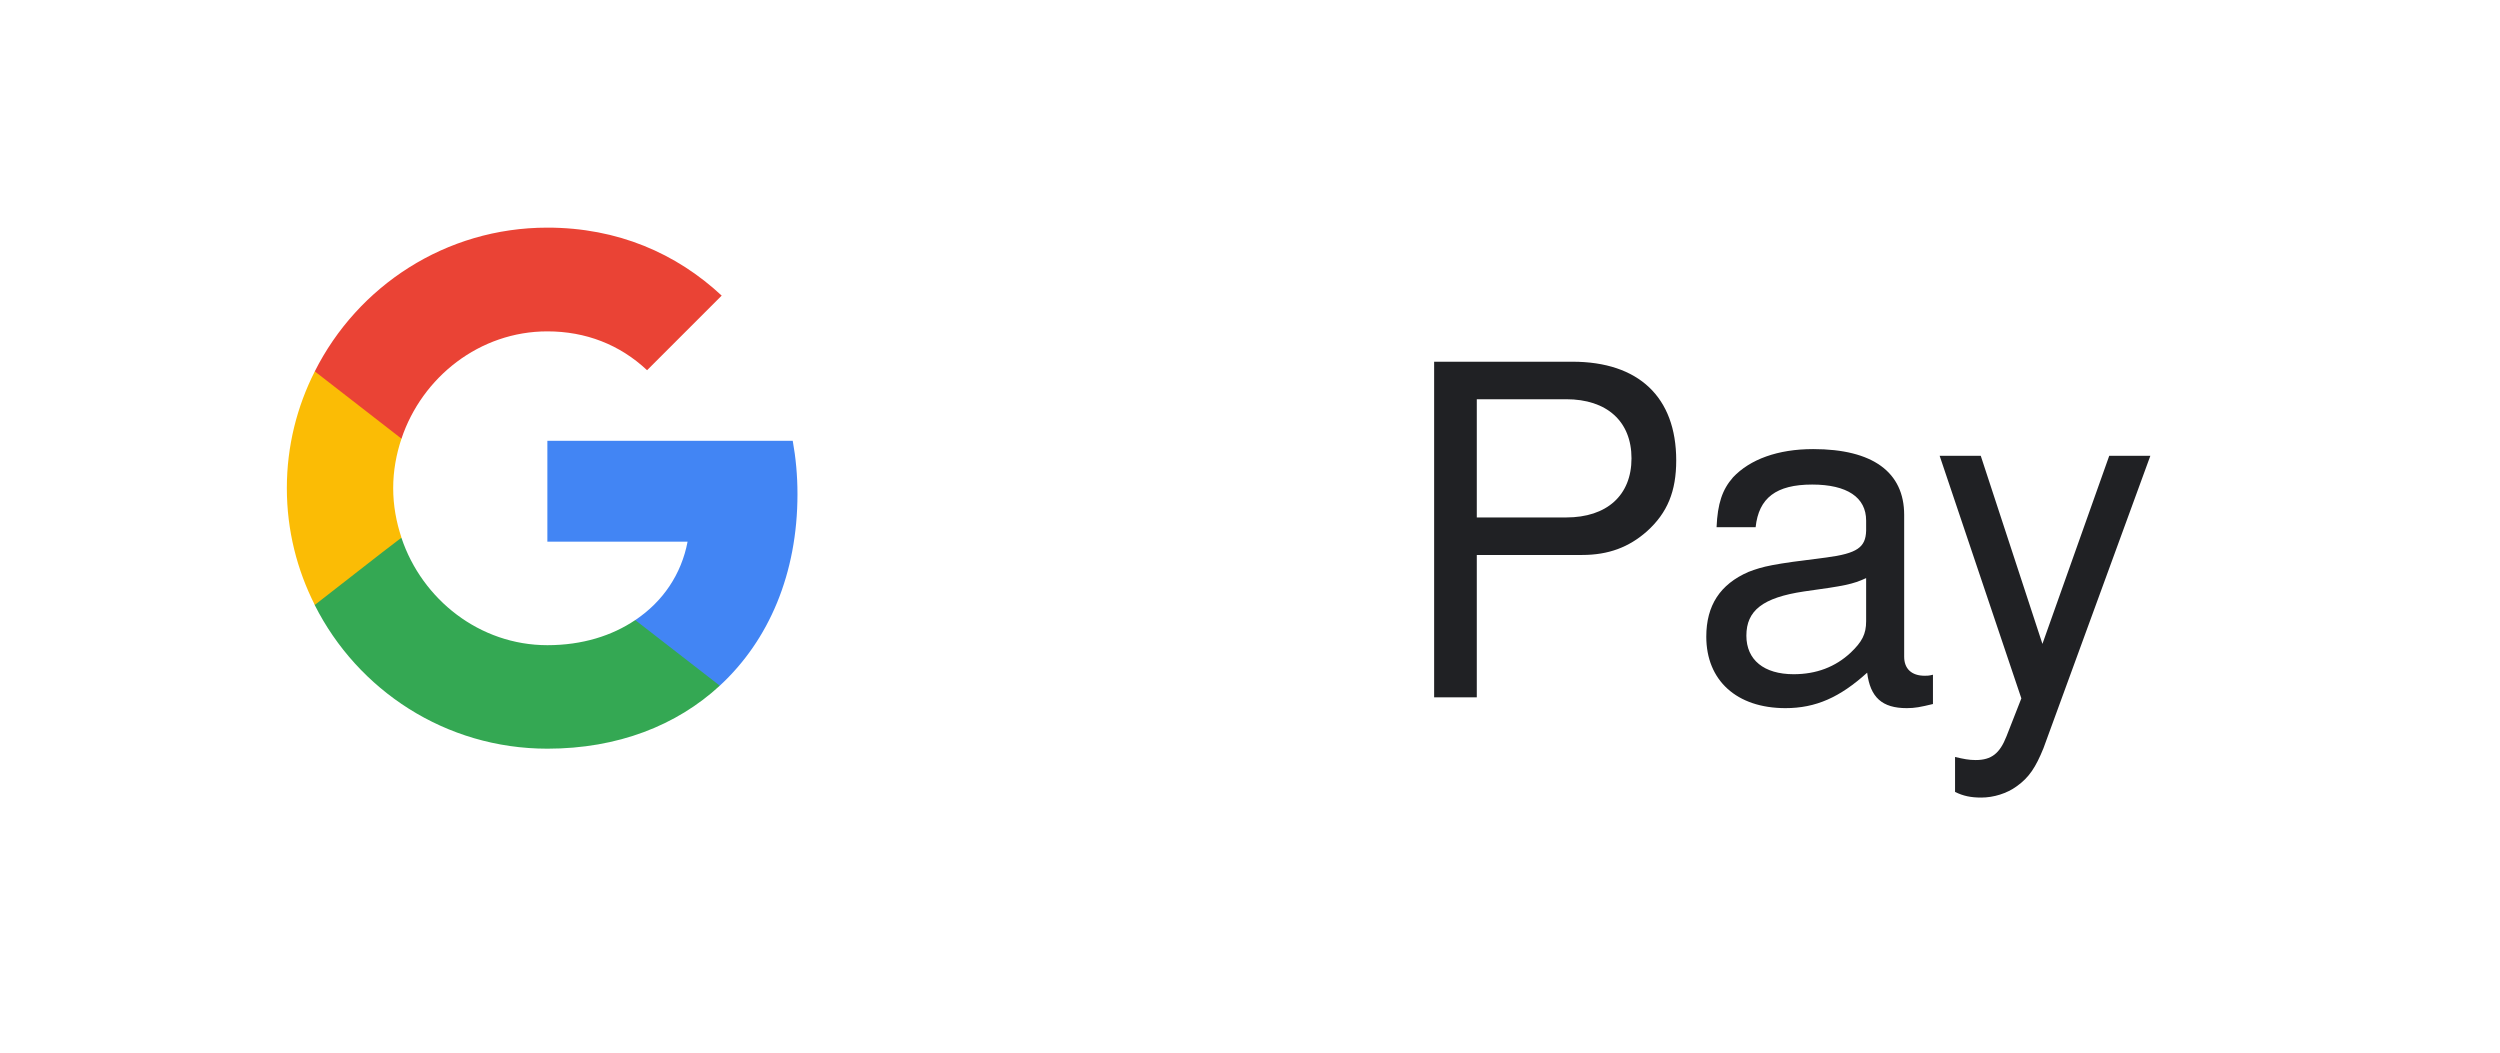
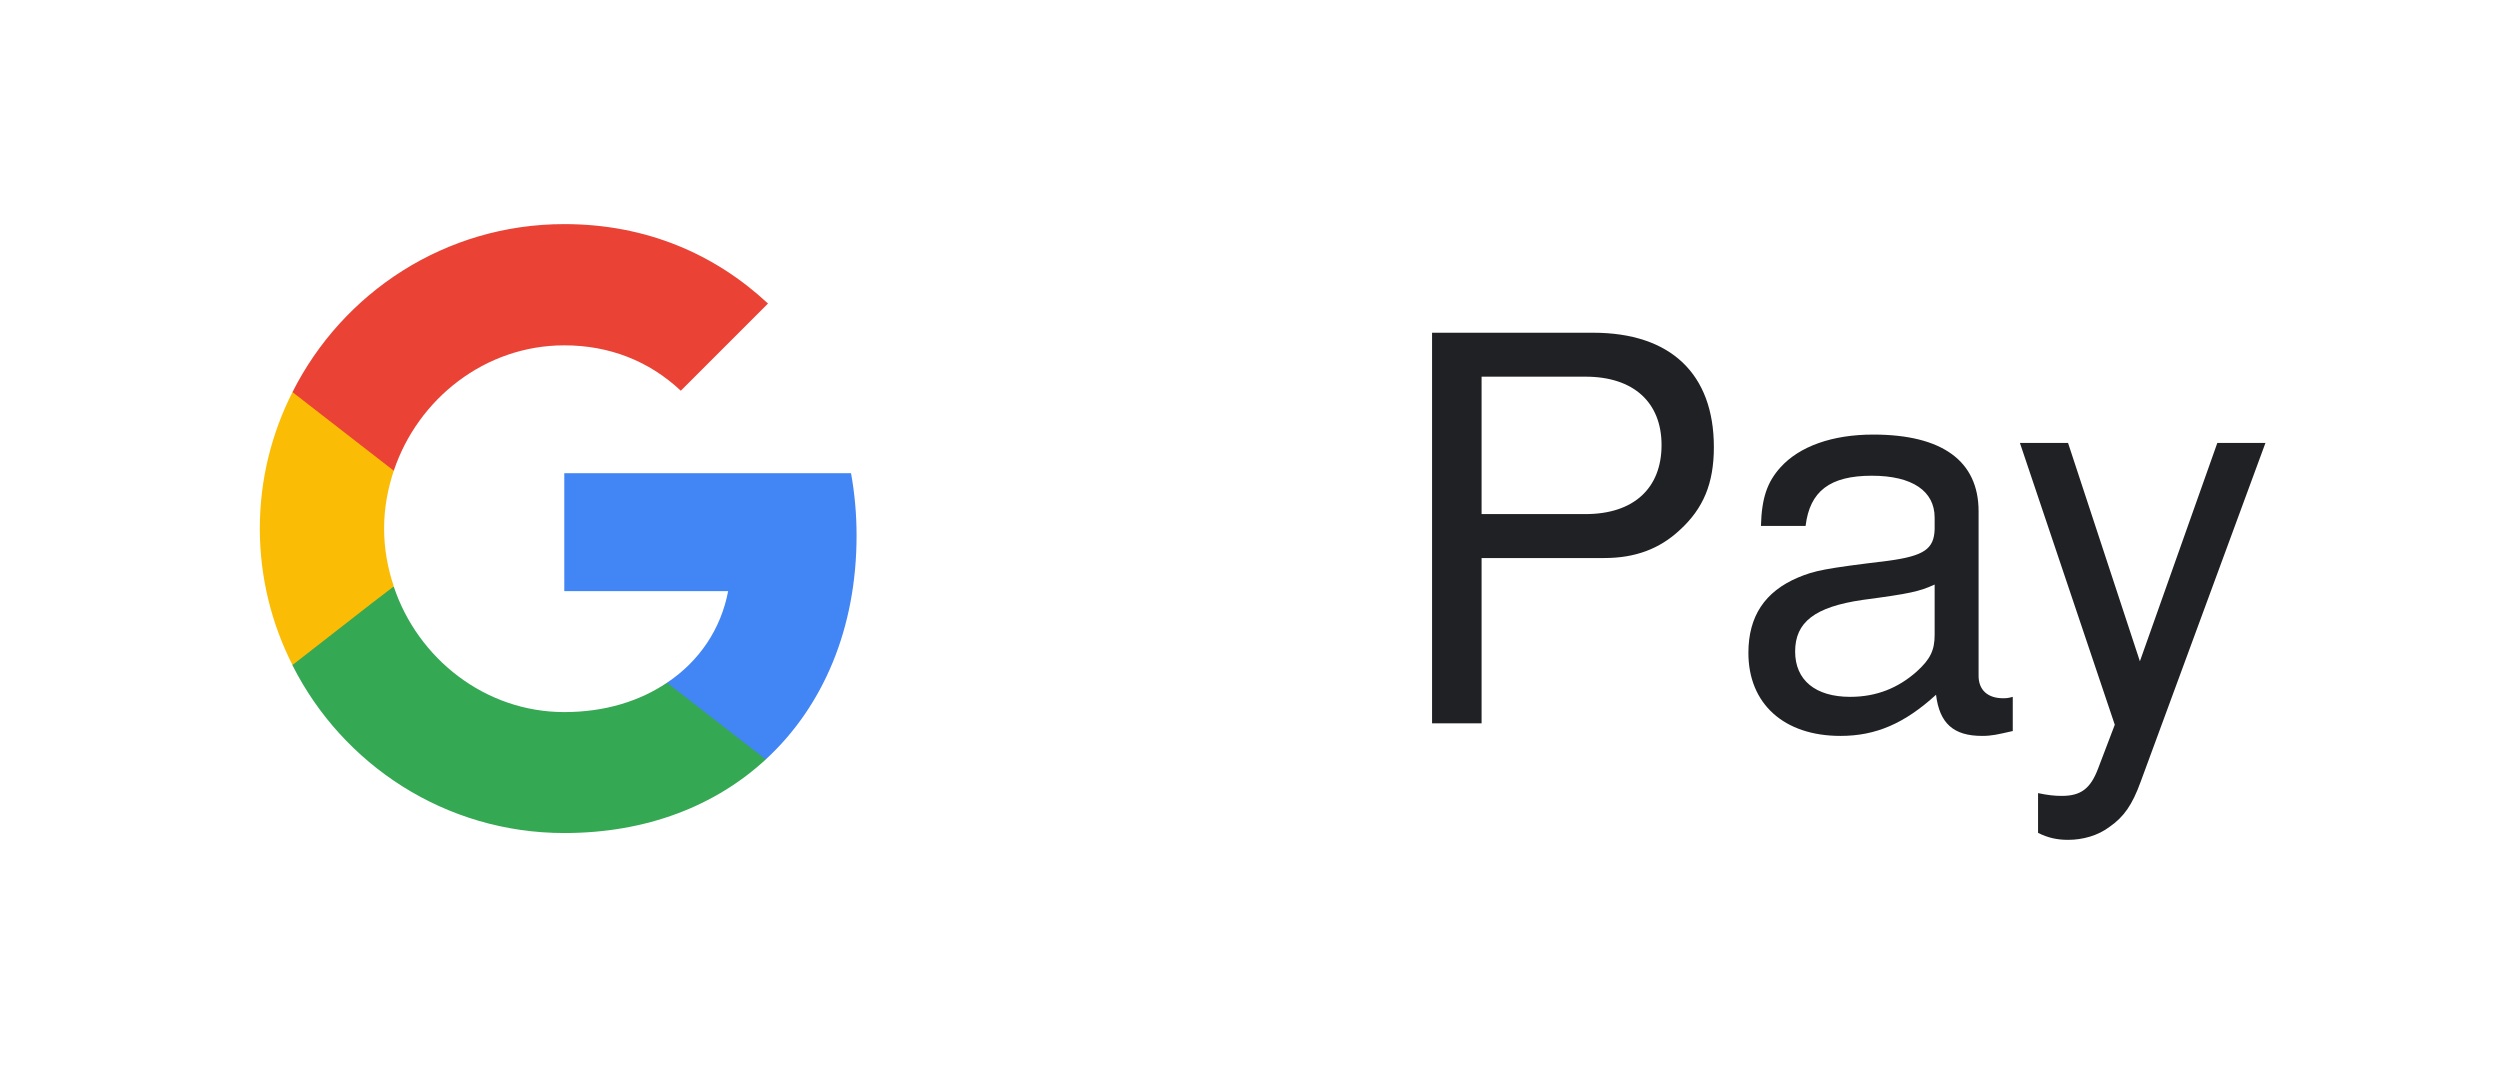
- <svg xmlns="http://www.w3.org/2000/svg" viewBox="0 0 76 32" role="img" aria-label="Google Pay">
-   <g transform="translate(8,6.2) scale(.72)">
+ <svg xmlns="http://www.w3.org/2000/svg" viewBox="0 0 56 24" role="img" aria-label="Google Pay">
+   <g transform="translate(5.2,4.4) scale(.62)">
    <path fill="#4285F4" d="M22.56 12.25c0-.78-.07-1.53-.2-2.25H12v4.26h5.92c-.26 1.37-1.04 2.53-2.21 3.31v2.77h3.57c2.08-1.92 3.28-4.74 3.28-8.09z" />
    <path fill="#34A853" d="M12 23c2.97 0 5.46-.98 7.28-2.66l-3.57-2.77c-.98.66-2.23 1.06-3.71 1.06-2.86 0-5.29-1.93-6.16-4.53H2.18v2.84C3.99 20.53 7.7 23 12 23z" />
    <path fill="#FBBC05" d="M5.84 14.09c-.22-.66-.35-1.36-.35-2.09s.13-1.43.35-2.09V7.07H2.18C1.43 8.55 1 10.22 1 12s.43 3.45 1.18 4.93l2.85-2.22.81-.62z" />
    <path fill="#EA4335" d="M12 5.38c1.62 0 3.06.56 4.21 1.64l3.15-3.15C17.45 2.09 14.97 1 12 1 7.7 1 3.99 3.47 2.18 7.07l3.66 2.84c.87-2.6 3.3-4.53 6.16-4.53z" />
  </g>
-   <text x="54" y="21.2" text-anchor="middle" fill="#202124" font-family="Helvetica Neue, Helvetica, Arial, sans-serif" font-size="14" font-weight="500">Pay</text>
+   <text x="41" y="16.2" text-anchor="middle" fill="#202124" font-family="Helvetica Neue, Helvetica, Arial, sans-serif" font-size="12" font-weight="500">Pay</text>
</svg>
